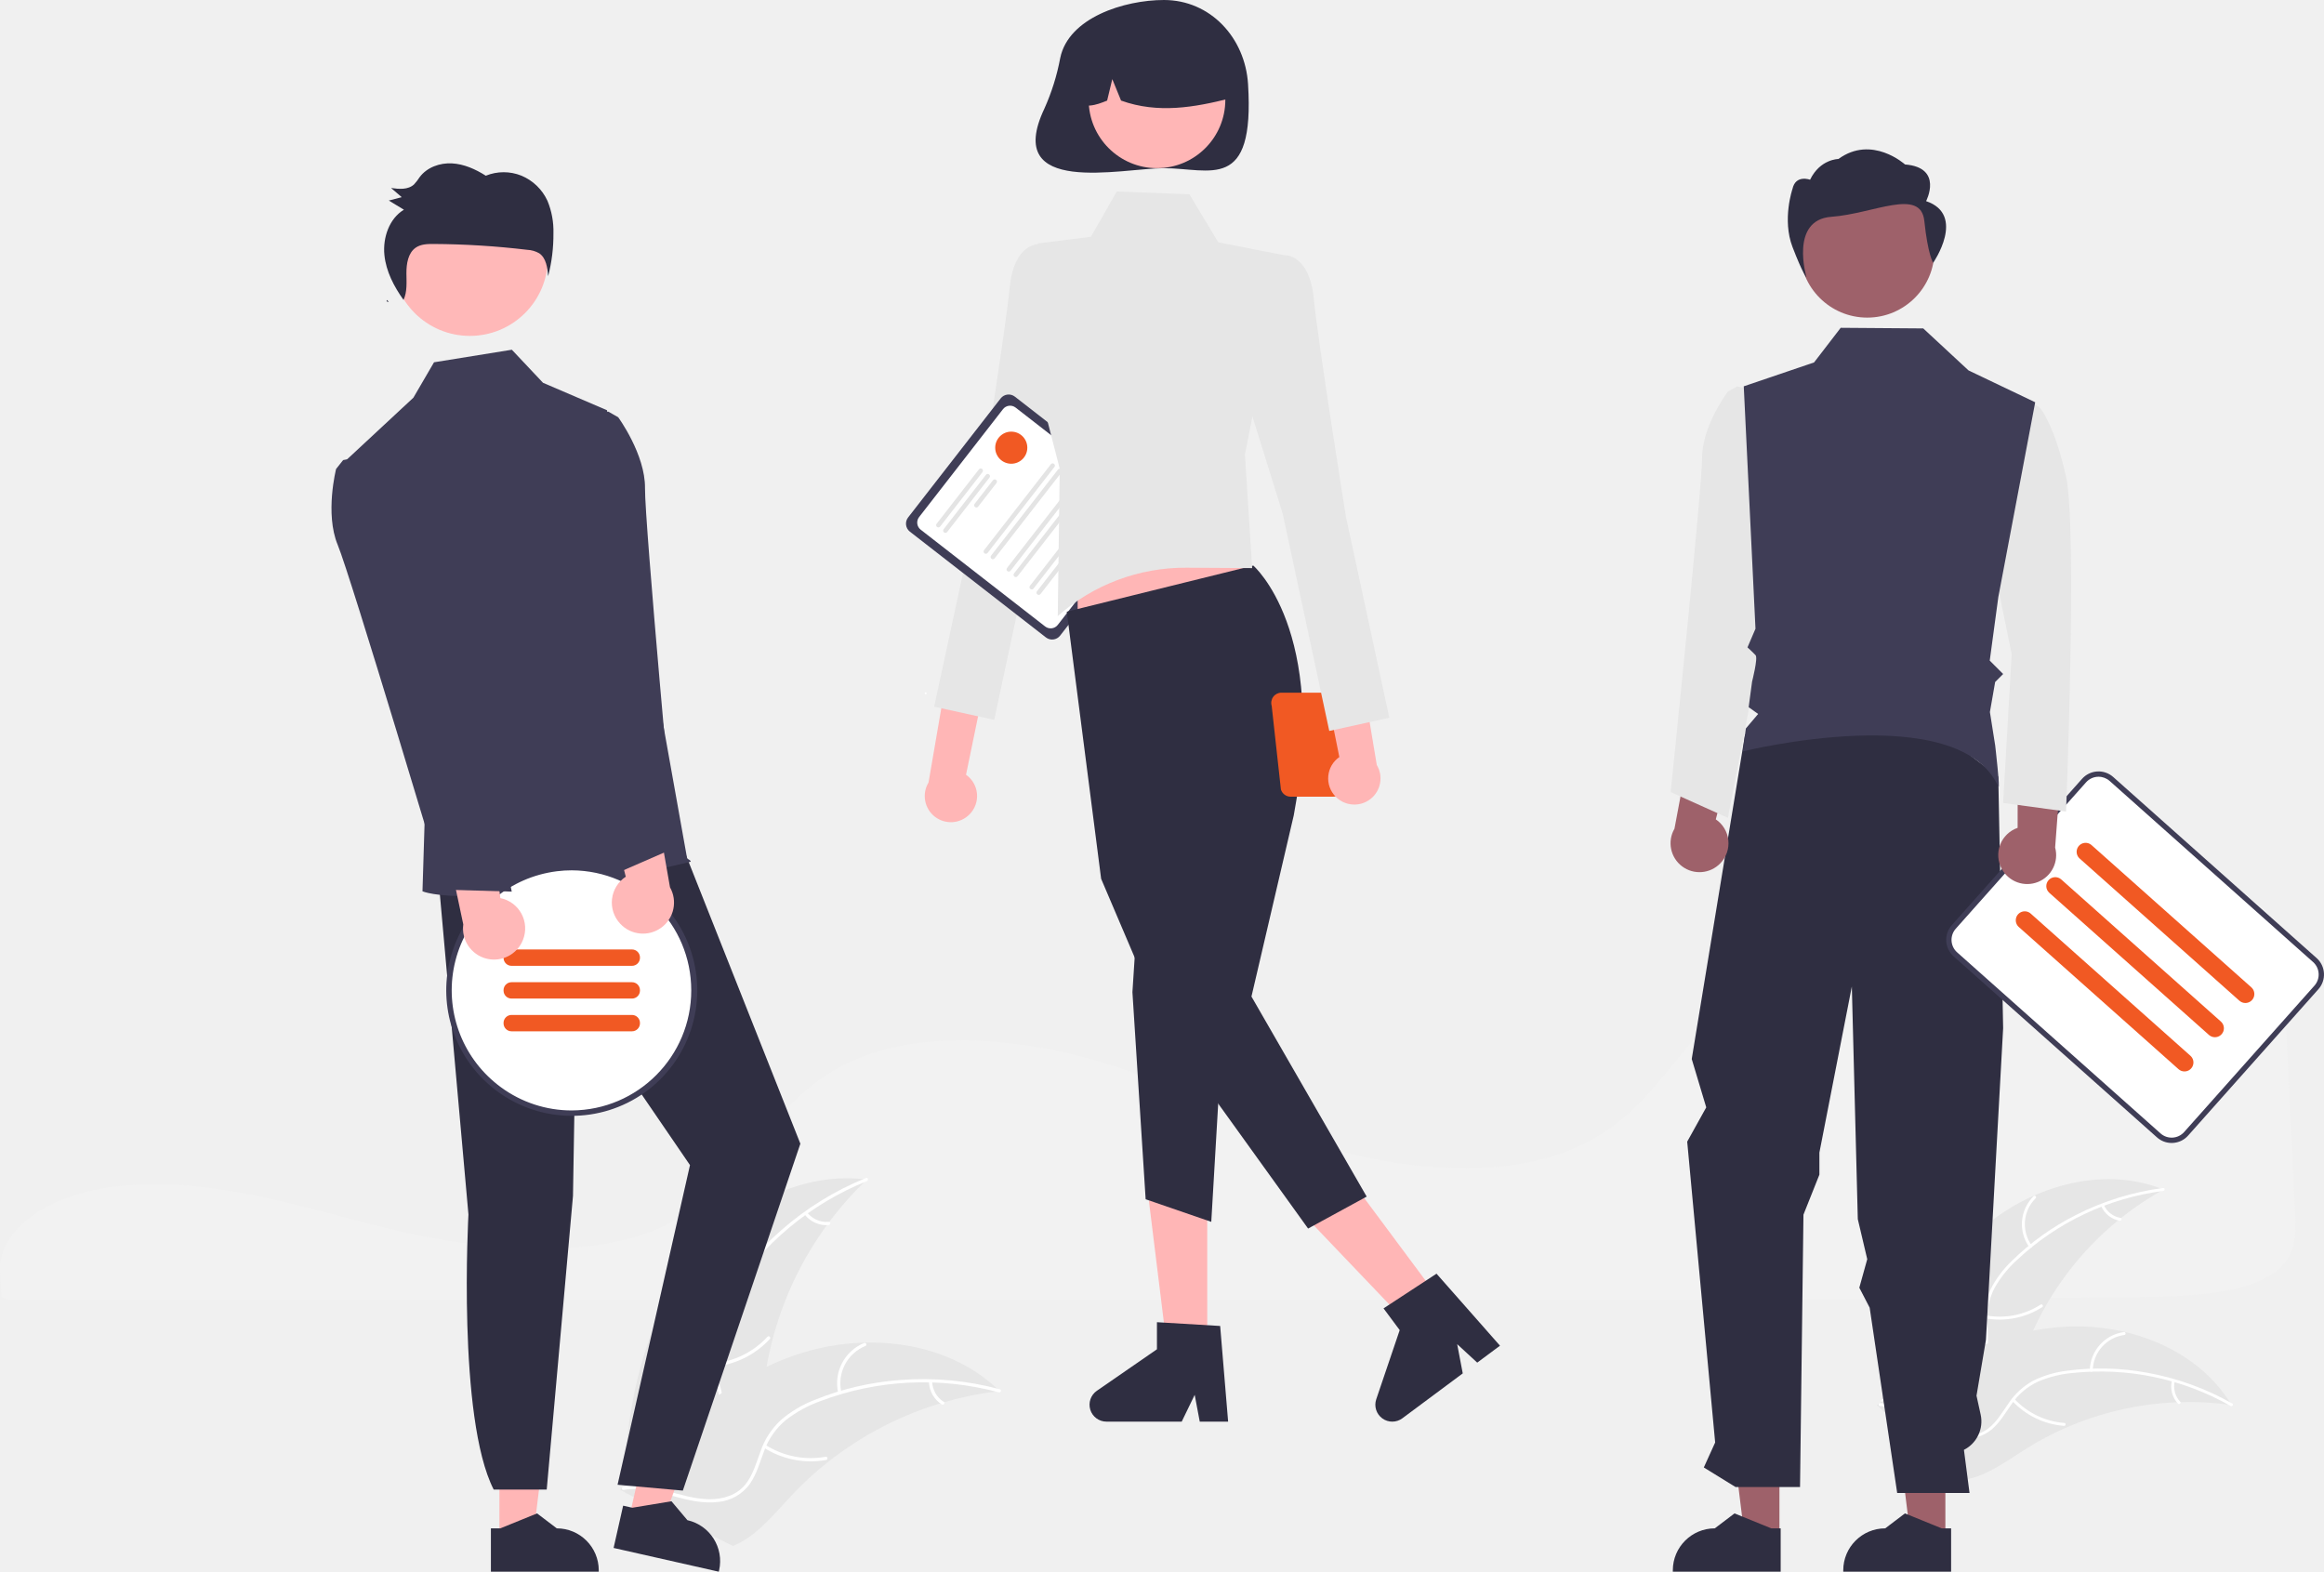
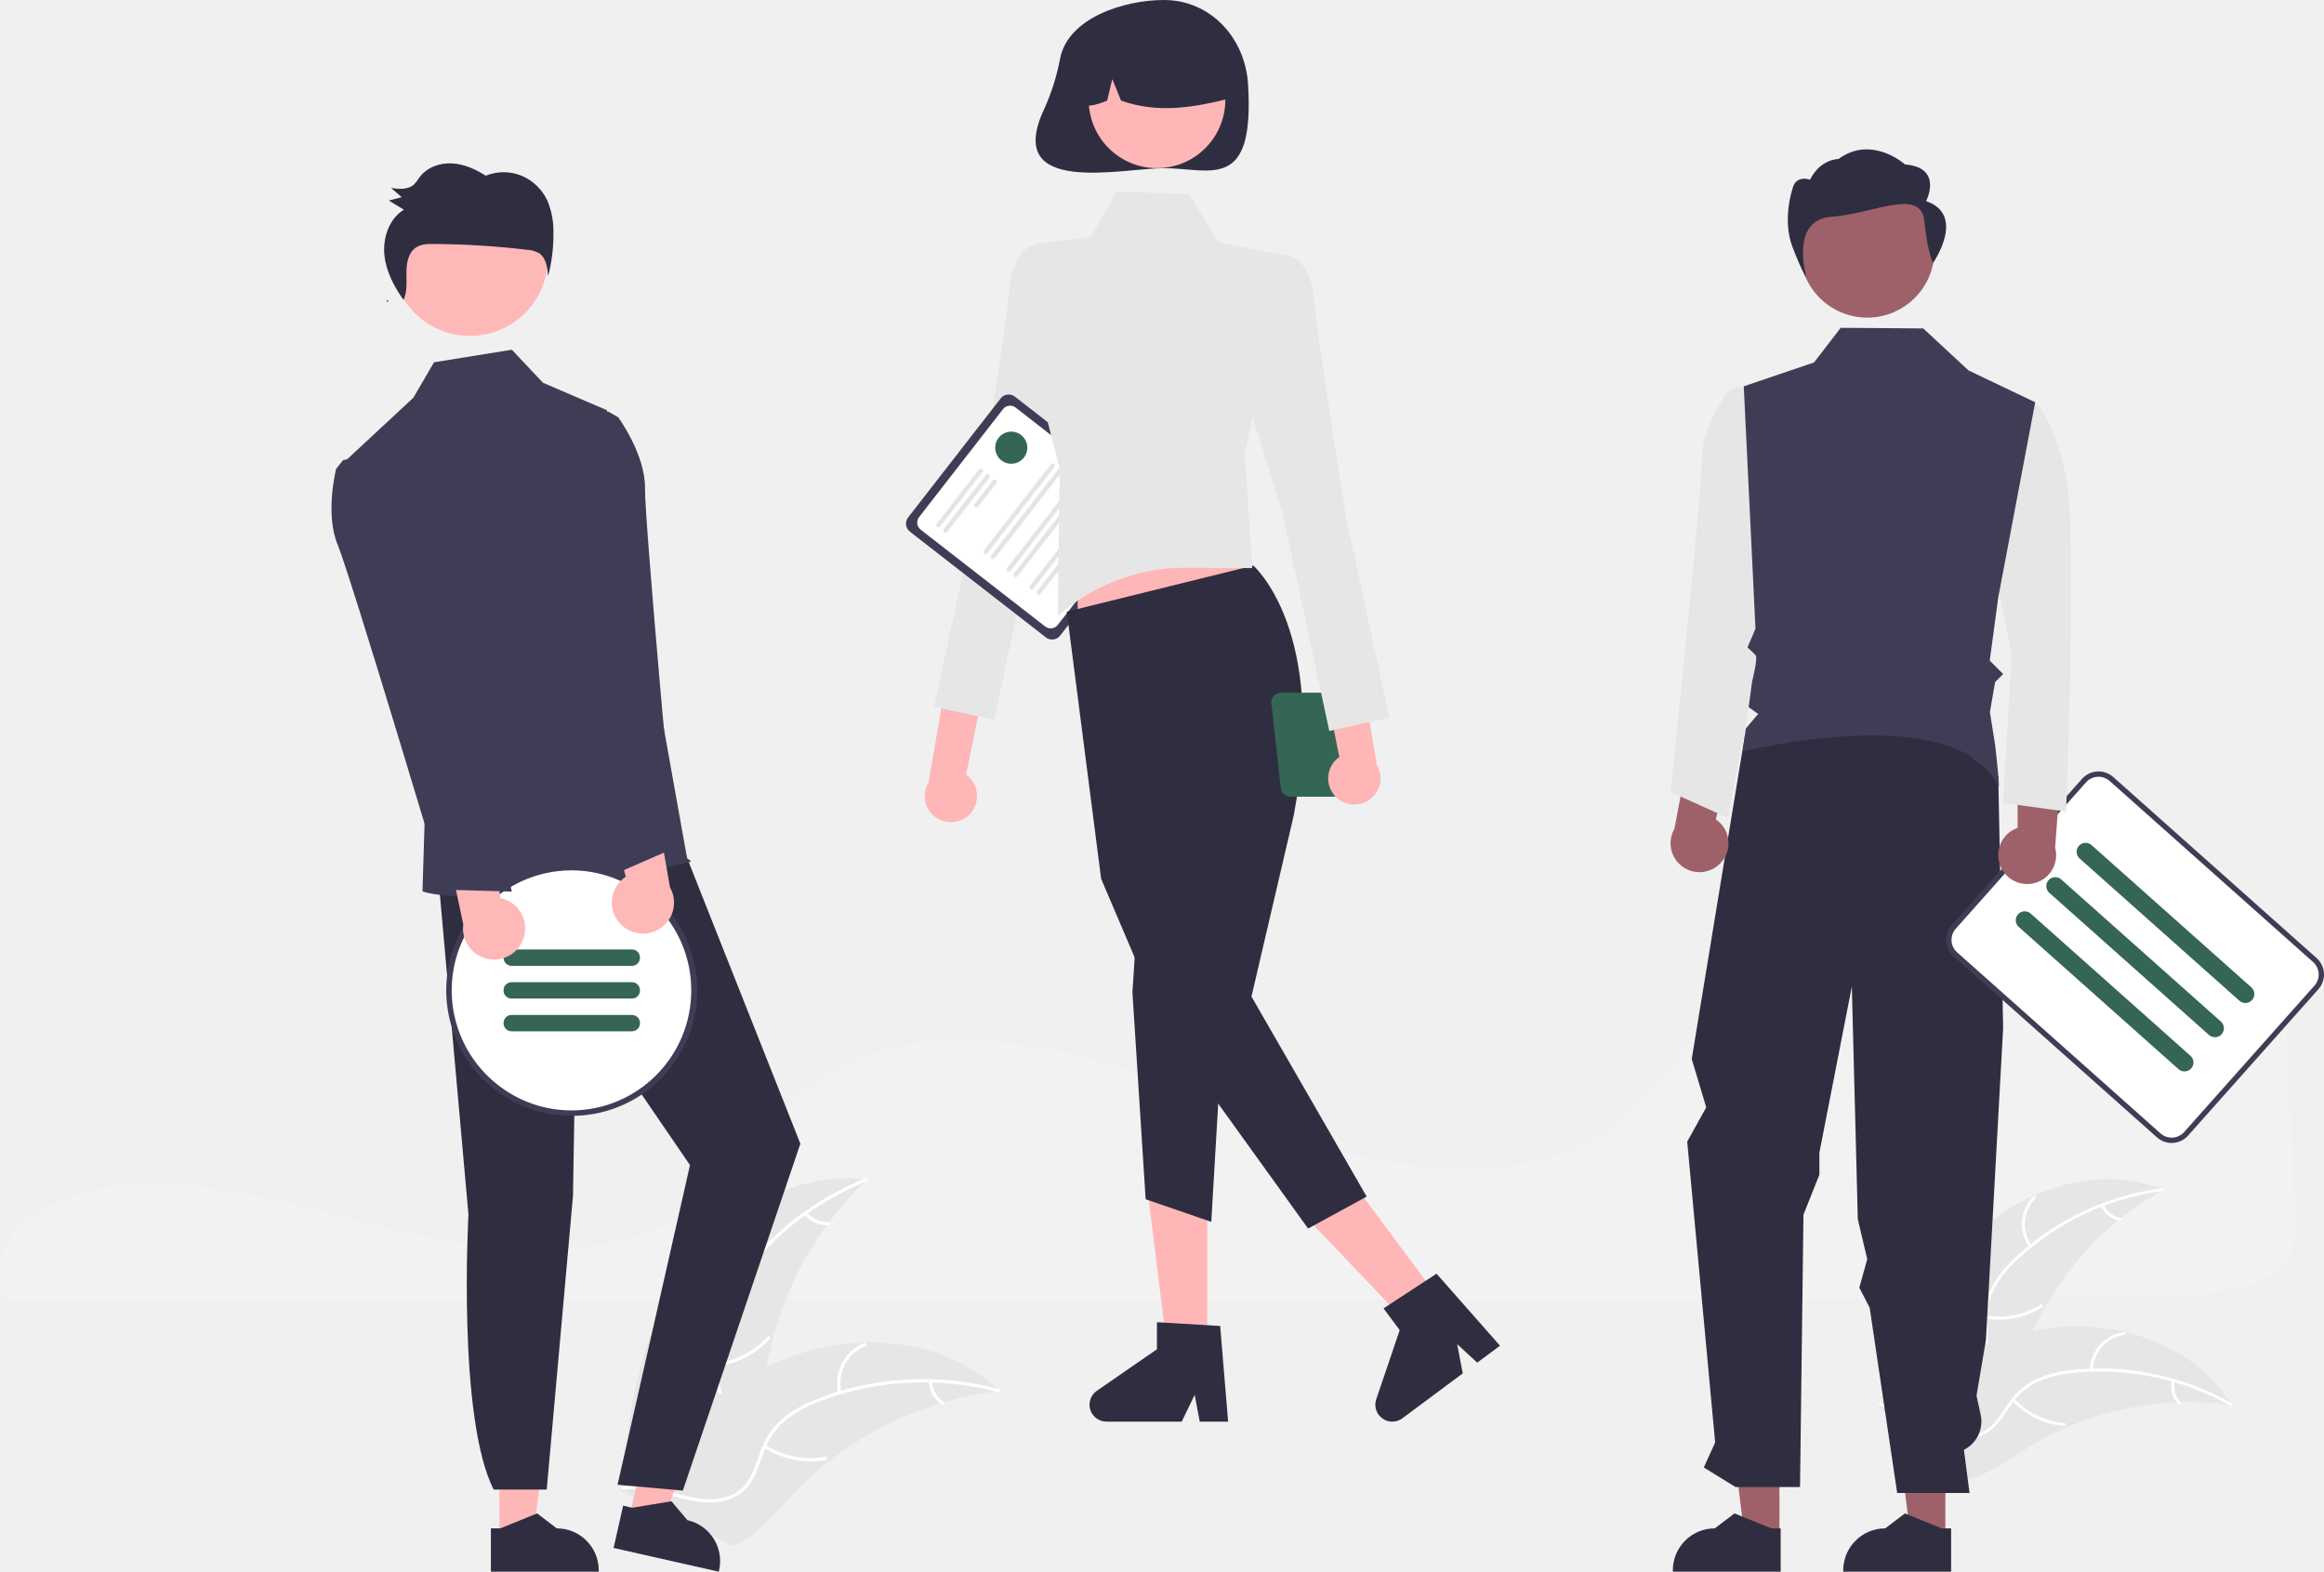
<svg xmlns="http://www.w3.org/2000/svg" width="872.699" height="590.182" viewBox="0 0 872.699 590.182" role="img" artist="Katerina Limpitsouni" source="https://undraw.co/">
  <path d="M222.381,599.644c-4.144,0-8.297.171-12.352.516l-.59.05c-26.899,2.378-46.574,16.173-45.764,32.09l.156,2.878c.103,1.819.213,3.775.304,5.945.049,1.07,1.509,1.892,3.326,1.892H829.101c46.649-.283,93.129-.64,138.141-1.06a235.086,235.086,0,0,0,25.273-1.31c12.509-1.48,21.191-4.415,26.545-8.972h.002c6.658-5.65,6.868-12.766,6.465-20.805-.82-16.232-1.634-33.285-2.445-50.286-.717-14.983-1.431-29.927-2.144-44.233-.441-8.49-1.422-15.984-8.983-21.712-8.195-6.194-23.141-9.334-44.423-9.334-.257,0-.512,0-.773.001-66.697.237-132.783,23.171-164.446,57.067-3.646,3.903-7.043,8.082-10.329,12.124-4.855,5.971-9.874,12.144-15.864,17.664a74.56,74.56,0,0,1-10.48,8.169c-.257.178-.551.368-.862.549-.712.464-1.456.911-2.182,1.31a75.768,75.768,0,0,1-13.365,6.076l-.468.157c-.353.126-.735.252-1.117.367-2.68.86-5.465,1.604-8.254,2.206-12.069,2.66-25.793,3.298-40.789,1.894a197.111,197.111,0,0,1-40.557-8.265c-13.886-4.389-26.884-9.86-39.454-15.151-5.521-2.325-11.232-4.729-16.935-7.006-1.072-.429-2.127-.848-3.197-1.267-6.966-2.715-13.281-4.957-19.306-6.854a190.553,190.553,0,0,0-46.008-8.521c-16.588-.908-31.206.805-43.438,5.079a74.597,74.597,0,0,0-9.825,4.233c-14.488,7.523-23.419,18.627-32.056,29.365-10.744,13.356-21.853,27.169-43.79,34.329-25.313,8.27-62.262,4.834-88.403-1.141-8.219-1.879-16.427-4.04-24.366-6.131q-4.809-1.267-9.626-2.517c-6.309-1.629-11.473-2.877-16.251-3.931l-1.511-.336c-.84-.183-1.682-.365-2.538-.539-5.674-1.191-10.958-2.129-16.162-2.866l-1.231-.18c-2.468-.325-4.776-.596-7.04-.823l-.904-.09C231.569,599.854,226.979,599.644,222.381,599.644Z" transform="translate(-163.6507 -154.9092)" fill="#f2f2f2" />
  <path d="M906.555,617.408c18.617-16.777,46.309-25.212,69.537-15.805a115.466,115.466,0,0,0-51.888,59.935c-3.698,9.838-6.786,21.166-15.882,26.433-5.659,3.278-12.7,3.438-19.046,1.856-6.346-1.582-12.162-4.754-17.899-7.894l-1.632-.037C877.073,657.93,887.938,634.184,906.555,617.408Z" transform="translate(-163.6507 -154.9092)" fill="#e6e6e6" />
  <path d="M975.963,602.112a98.692,98.692,0,0,0-54.906,25.931,42.5,42.5,0,0,0-8.345,10.377,24.376,24.376,0,0,0-2.818,12.516c.101,4.058.673,8.198-.214,12.21a14.925,14.925,0,0,1-7.425,9.689c-4.546,2.613-9.759,3.437-14.886,4.065-5.692.698-11.615,1.332-16.542,4.525-.597.387-1.162-.562-.566-.948,8.572-5.555,19.42-3.534,28.637-7.241,4.301-1.73,8.107-4.766,9.454-9.357,1.178-4.015.591-8.284.454-12.392a26.011,26.011,0,0,1,2.299-12.34,39.291,39.291,0,0,1,7.916-10.659,95.749,95.749,0,0,1,24.333-17.42,100.442,100.442,0,0,1,32.6-10.059c.703-.091.709,1.015.01,1.105Z" transform="translate(-163.6507 -154.9092)" fill="#fff" />
  <path d="M925.656,623.184a14.807,14.807,0,0,1,1.632-19.104c.506-.499,1.305.265.798.764a13.711,13.711,0,0,0-1.482,17.774c.415.577-.536,1.14-.948.566Z" transform="translate(-163.6507 -154.9092)" fill="#fff" />
  <path d="M909.571,648.884a28.539,28.539,0,0,0,20.394-4.083c.598-.385,1.164.564.566.948a29.685,29.685,0,0,1-21.23,4.206c-.701-.126-.427-1.197.27-1.071Z" transform="translate(-163.6507 -154.9092)" fill="#fff" />
  <path d="M953.656,607.341a8.381,8.381,0,0,0,6.269,4.894c.702.117.427,1.188-.27,1.071a9.392,9.392,0,0,1-6.947-5.399.571.571,0,0,1,.191-.757.555.555,0,0,1,.757.191Z" transform="translate(-163.6507 -154.9092)" fill="#fff" />
  <path d="M1001.67,682.507c-.44-.061-.881-.122-1.328-.176a110.379,110.379,0,0,0-17.882-.908c-.462.007-.931.021-1.392.041a116.365,116.365,0,0,0-41.75,9.61,113.005,113.005,0,0,0-15.163,8.056c-6.688,4.234-13.602,9.358-21.078,11.085a19.386,19.386,0,0,1-2.362.421l-30.889-26.745c-.04-.096-.086-.185-.126-.282l-1.282-1.011c.239-.176.49-.353.729-.528.138-.102.283-.199.421-.301.094-.066.189-.133.27-.198.031-.022.063-.044.088-.059.081-.065.164-.117.239-.176q2.103-1.49,4.235-2.955c.006-.007.006-.007.019-.008a166.157,166.157,0,0,1,34.601-18.599c.367-.139.739-.285,1.12-.411a107.831,107.831,0,0,1,16.939-4.767,95.329,95.329,0,0,1,9.553-1.334,79.272,79.272,0,0,1,24.723,1.752c16.143,3.743,30.91,12.608,39.656,26.433C1001.236,681.798,1001.453,682.146,1001.67,682.507Z" transform="translate(-163.6507 -154.9092)" fill="#e6e6e6" />
  <path d="M1001.262,682.839A98.692,98.692,0,0,0,941.81,670.486a42.5,42.5,0,0,0-12.911,3.261,24.376,24.376,0,0,0-9.785,8.297c-2.363,3.301-4.398,6.951-7.522,9.62a14.925,14.925,0,0,1-11.761,3.266c-5.203-.651-9.862-3.132-14.333-5.717-4.965-2.87-10.076-5.93-15.932-6.347-.71-.051-.59-1.149.119-1.098,10.189.726,17.633,8.871,27.225,11.46,4.476,1.208,9.343,1.075,13.182-1.779,3.358-2.496,5.459-6.258,7.823-9.621a26.011,26.011,0,0,1,9.265-8.469,39.291,39.291,0,0,1,12.738-3.745,95.749,95.749,0,0,1,29.917.742,100.443,100.443,0,0,1,32.085,11.596c.616.351-.045,1.237-.657.888Z" transform="translate(-163.6507 -154.9092)" fill="#fff" />
  <path d="M948.408,669.376a14.807,14.807,0,0,1,12.805-14.271c.705-.093.883.997.177,1.091a13.711,13.711,0,0,0-11.884,13.299c-.016.711-1.114.588-1.098-.119Z" transform="translate(-163.6507 -154.9092)" fill="#fff" />
  <path d="M920.092,680.212A28.539,28.539,0,0,0,938.834,689.23c.709.053.59,1.151-.119,1.098a29.685,29.685,0,0,1-19.483-9.424c-.484-.523.38-1.212.861-.692Z" transform="translate(-163.6507 -154.9092)" fill="#fff" />
  <path d="M980.303,673.584a8.381,8.381,0,0,0,2.058,7.682c.49.516-.374,1.205-.861.692a9.392,9.392,0,0,1-2.296-8.493.571.571,0,0,1,.609-.49.555.555,0,0,1,.49.609Z" transform="translate(-163.6507 -154.9092)" fill="#fff" />
  <path d="M419.194,634.093c15.245-23.122,42.515-39.848,69.975-36.249a127.604,127.604,0,0,0-38.822,78.537c-1.218,11.551-1.37,24.526-9.632,32.69-5.141,5.08-12.627,7.21-19.854,7.283-7.227.073-14.331-1.701-21.34-3.464l-1.756.415C398.935,685.634,403.949,657.215,419.194,634.093Z" transform="translate(-163.6507 -154.9092)" fill="#e6e6e6" />
  <path d="M489.172,598.425a109.067,109.067,0,0,0-51.51,43.008,46.968,46.968,0,0,0-6.039,13.42,26.938,26.938,0,0,0,.468,14.17c1.237,4.313,3.001,8.581,3.168,13.119a16.494,16.494,0,0,1-5.245,12.428c-4.135,4.059-9.482,6.391-14.79,8.489-5.894,2.33-12.052,4.656-16.434,9.441-.531.58-1.4-.278-.869-.857,7.623-8.326,19.787-9.182,28.614-15.711,4.119-3.047,7.345-7.353,7.508-12.638.143-4.621-1.673-9.024-2.962-13.38a28.745,28.745,0,0,1-.974-13.838,43.421,43.421,0,0,1,5.501-13.602,105.814,105.814,0,0,1,21.179-25.401,111.001,111.001,0,0,1,32.068-19.827c.727-.293,1.04.888.318,1.179Z" transform="translate(-163.6507 -154.9092)" fill="#fff" />
  <path d="M441.23,634.957a16.363,16.363,0,0,1-3.569-20.886c.403-.674,1.469-.08,1.066.595a15.152,15.152,0,0,0,3.359,19.422c.604.502-.256,1.368-.857.869Z" transform="translate(-163.6507 -154.9092)" fill="#fff" />
  <path d="M431.176,666.919a31.539,31.539,0,0,0,20.676-10.041c.533-.578,1.402.28.869.857a32.806,32.806,0,0,1-21.536,10.405c-.785.06-.789-1.161-.009-1.221Z" transform="translate(-163.6507 -154.9092)" fill="#fff" />
  <path d="M466.769,610.222a9.263,9.263,0,0,0,8.066,3.491c.784-.07.787,1.151.009,1.221a10.379,10.379,0,0,1-8.932-3.842.631.631,0,0,1-.006-.863.613.613,0,0,1,.863-.006Z" transform="translate(-163.6507 -154.9092)" fill="#fff" />
  <path d="M539.033,677.258c-.488.058-.976.115-1.469.182a121.983,121.983,0,0,0-19.378,4.003c-.492.136-.99.281-1.477.43a128.597,128.597,0,0,0-41.98,21.893,124.883,124.883,0,0,0-13.976,12.834c-5.975,6.389-11.944,13.792-19.46,17.719a21.424,21.424,0,0,1-2.409,1.107L398.407,715.415c-.069-.092-.143-.174-.213-.266l-1.653-.725c.206-.254.426-.513.633-.768.119-.148.247-.291.366-.439.082-.097.165-.194.234-.287.027-.032.055-.065.078-.088.069-.092.142-.171.206-.254q1.835-2.178,3.708-4.338c.005-.009.005-.009.018-.014,9.539-10.948,20.075-21.196,31.833-29.519.354-.25.712-.51,1.084-.751a119.167,119.167,0,0,1,16.791-9.81,105.352,105.352,0,0,1,9.846-4.085,87.605,87.605,0,0,1,26.93-5.005c18.307-.487,36.566,4.885,49.767,17.238C538.371,676.62,538.7,676.932,539.033,677.258Z" transform="translate(-163.6507 -154.9092)" fill="#e6e6e6" />
  <path d="M538.688,677.727a109.067,109.067,0,0,0-67.022,3.327,46.968,46.968,0,0,0-12.901,7.079,26.938,26.938,0,0,0-8.157,11.596c-1.609,4.188-2.77,8.658-5.369,12.382a16.494,16.494,0,0,1-11.671,6.765c-5.746.752-11.419-.606-16.92-2.127-6.108-1.688-12.426-3.539-18.806-2.356-.773.143-.95-1.064-.178-1.208,11.099-2.058,21.327,4.582,32.306,4.683,5.123.047,10.291-1.449,13.604-5.57,2.897-3.604,4.098-8.212,5.69-12.467A28.745,28.745,0,0,1,456.817,688.196a43.421,43.421,0,0,1,12.582-7.549,105.815,105.815,0,0,1,32.203-7.53,111.001,111.001,0,0,1,37.542,3.476c.757.204.296,1.335-.455,1.133Z" transform="translate(-163.6507 -154.9092)" fill="#fff" />
  <path d="M478.414,678.031A16.364,16.364,0,0,1,488.14,659.206c.728-.296,1.221.821.493,1.117a15.152,15.152,0,0,0-9.011,17.53c.181.764-1.028.938-1.208.178Z" transform="translate(-163.6507 -154.9092)" fill="#fff" />
  <path d="M451.144,697.498a31.539,31.539,0,0,0,22.554,4.431c.773-.141.951,1.067.178,1.208a32.806,32.806,0,0,1-23.46-4.659c-.663-.425.069-1.402.728-.98Z" transform="translate(-163.6507 -154.9092)" fill="#fff" />
  <path d="M513.697,673.658a9.263,9.263,0,0,0,4.339,7.644c.668.416-.064,1.393-.728.98a10.379,10.379,0,0,1-4.818-8.445.631.631,0,0,1,.515-.693.613.613,0,0,1,.693.515Z" transform="translate(-163.6507 -154.9092)" fill="#fff" />
  <path d="M527.689,460.738a9.76,9.76,0,0,0-1.282-14.911l15.932-77.107-17.189,5.423-12.818,74.595a9.813,9.813,0,0,0,15.357,12.001Z" transform="translate(-163.6507 -154.9092)" fill="#ffb6b6" />
  <path d="M564.515,254.628l-10.648-8.037s-9.393-.665-11.056,16.274S530.732,344.815,530.732,344.815l-16.293,75.463,22.554,4.95,17.451-81.438,17.469-56.184Z" transform="translate(-163.6507 -154.9092)" fill="#e6e6e6" />
  <path d="M556.404,394.262l-51.075-39.713a3.809,3.809,0,0,1-.668-5.338l34.751-44.693a3.809,3.809,0,0,1,5.338-.668l51.075,39.713a3.809,3.809,0,0,1,.668,5.338l-34.751,44.693A3.809,3.809,0,0,1,556.404,394.262Z" transform="translate(-163.6507 -154.9092)" fill="#3f3d56" />
  <path d="M556.123,390.152l-46.742-36.345a3.382,3.382,0,0,1-.593-4.74L540.291,308.552a3.382,3.382,0,0,1,4.74-.593l46.742,36.345a3.382,3.382,0,0,1,.593,4.74l-31.503,40.516A3.382,3.382,0,0,1,556.123,390.152Z" transform="translate(-163.6507 -154.9092)" fill="#fff" />
  <path d="M515.508,352.777a.845.845,0,0,1-.148-1.185l15.893-20.439a.844.844,0,1,1,1.333,1.037L516.693,352.629A.845.845,0,0,1,515.508,352.777Z" transform="translate(-163.6507 -154.9092)" fill="#e4e4e4" />
  <path d="M518.142,354.825a.845.845,0,0,1-.148-1.185l15.893-20.439a.844.844,0,1,1,1.333,1.037L519.327,354.677A.845.845,0,0,1,518.142,354.825Z" transform="translate(-163.6507 -154.9092)" fill="#e4e4e4" />
  <path d="M529.78,345.294a.845.845,0,0,1-.148-1.185l6.889-8.86a.844.844,0,1,1,1.333,1.037l-6.889,8.86A.845.845,0,0,1,529.78,345.294Z" transform="translate(-163.6507 -154.9092)" fill="#e4e4e4" />
  <path d="M533.331,362.681a.845.845,0,0,1-.148-1.185l25.089-32.267a.844.844,0,1,1,1.333,1.037l-25.089,32.267A.845.845,0,0,1,533.331,362.681Z" transform="translate(-163.6507 -154.9092)" fill="#e4e4e4" />
  <path d="M535.965,364.729a.845.845,0,0,1-.148-1.185l25.089-32.267a.844.844,0,1,1,1.333,1.037l-25.089,32.267A.845.845,0,0,1,535.965,364.729Z" transform="translate(-163.6507 -154.9092)" fill="#e4e4e4" />
  <path d="M541.944,369.378a.845.845,0,0,1-.148-1.185l25.089-32.267a.844.844,0,1,1,1.333,1.037L543.129,369.229A.845.845,0,0,1,541.944,369.378Z" transform="translate(-163.6507 -154.9092)" fill="#e4e4e4" />
  <path d="M544.578,371.426a.845.845,0,0,1-.148-1.185l25.089-32.267a.844.844,0,1,1,1.333,1.037l-25.089,32.267A.845.845,0,0,1,544.578,371.426Z" transform="translate(-163.6507 -154.9092)" fill="#e4e4e4" />
  <path d="M550.558,376.075a.845.845,0,0,1-.148-1.185l25.089-32.267a.844.844,0,1,1,1.333,1.037l-25.089,32.267A.845.845,0,0,1,550.558,376.075Z" transform="translate(-163.6507 -154.9092)" fill="#e4e4e4" />
  <path d="M553.192,378.123a.845.845,0,0,1-.148-1.185L578.133,344.671a.844.844,0,0,1,1.333,1.037l-25.089,32.267A.845.845,0,0,1,553.192,378.123Z" transform="translate(-163.6507 -154.9092)" fill="#e4e4e4" />
  <circle cx="347.608" cy="260.34" r="0.347" fill="#fff" />
  <path d="M561.778,176.706a83.478,83.478,0,0,1-5.956,19.01c-15.673,33.157,28.961,22.349,44.912,22.349,17.44,0,34.126,9.171,31.578-31.578-1.089-17.406-14.138-31.578-31.578-31.578C585.838,154.909,564.893,161.531,561.778,176.706Z" transform="translate(-163.6507 -154.9092)" fill="#2f2e41" />
  <polygon points="453.34 508.085 438.481 508.085 431.41 450.772 453.34 450.772 453.34 508.085" fill="#ffb6b6" />
  <path d="M624.833,688.739H614.177l-1.902-10.06-4.871,10.06H579.142a6.353,6.353,0,0,1-3.61-11.581l22.569-15.587V651.401l23.739,1.417Z" transform="translate(-163.6507 -154.9092)" fill="#2f2e41" />
  <polygon points="541.617 489.333 529.693 498.2 489.82 456.429 507.418 443.342 541.617 489.333" fill="#ffb6b6" />
  <path d="M726.923,660.222l-8.551,6.359-7.529-6.938,2.094,10.98-22.679,16.864a6.353,6.353,0,0,1-9.807-7.139l8.81-25.975-6.069-8.162,19.895-13.028Z" transform="translate(-163.6507 -154.9092)" fill="#2f2e41" />
  <polygon points="404.675 244.313 475.21 233.327 461.183 191.129 404.675 191.129 404.675 244.313" fill="#ffb6b6" />
  <path d="M634.29,367.291s28.193,24.357,15.185,93.793L633.595,529.12l43.266,75.116-22,12-53.318-74.105L577.145,484.901,564.24,384.599Z" transform="translate(-163.6507 -154.9092)" fill="#2f2e41" />
  <polygon points="426.942 346.301 425.246 372.562 430.21 450.327 454.854 458.812 459.521 379.134 426.942 346.301" fill="#2f2e41" />
  <path d="M583.016,226.805l27.265,1.064,10.866,18.038,24.792,4.84L631.139,325.619l2.722,42.617-24.686-.151a72.207,72.207,0,0,0-48.314,18.151l0,0,.738-55.32-10.618-41.296,2.386-43.301,19.944-2.493Z" transform="translate(-163.6507 -154.9092)" fill="#e6e6e6" />
  <circle cx="434.471" cy="37.487" r="25.661" fill="#ffb6b6" />
  <path d="M580.695,166.239a29.393,29.393,0,0,1,44.688,25.653c-13.075,3.283-26.812,5.795-40.756.785l-3.293-8.059-1.941,8.065c-4.246,1.736-8.504,3.204-12.761-.017A30.012,30.012,0,0,1,580.695,166.239Z" transform="translate(-163.6507 -154.9092)" fill="#2f2e41" />
-   <path d="M641.193,419.971l3.459,31.393a3.832,3.832,0,0,0,3.662,2.705h15.945a3.832,3.832,0,0,0,3.663-2.705l2.865-24.061a5.819,5.819,0,1,0,1.5-10.947,3.798,3.798,0,0,0-2.907-1.344H644.856A3.832,3.832,0,0,0,641.193,419.971Zm30.095,5.705,1.755-5.705a3.792,3.792,0,0,0,.058-2.028c.075-.004.146-.022.222-.022a4.155,4.155,0,1,1,0,8.31A4.102,4.102,0,0,1,671.288,425.675Z" transform="translate(-163.6507 -154.9092)" fill="#f15923" />
+   <path d="M641.193,419.971l3.459,31.393a3.832,3.832,0,0,0,3.662,2.705h15.945a3.832,3.832,0,0,0,3.663-2.705l2.865-24.061a5.819,5.819,0,1,0,1.5-10.947,3.798,3.798,0,0,0-2.907-1.344H644.856A3.832,3.832,0,0,0,641.193,419.971Zm30.095,5.705,1.755-5.705a3.792,3.792,0,0,0,.058-2.028c.075-.004.146-.022.222-.022a4.155,4.155,0,1,1,0,8.31A4.102,4.102,0,0,1,671.288,425.675Z" transform="translate(-163.6507 -154.9092)" fill="#356554" />
  <path d="M665.237,454.09a9.76,9.76,0,0,1,1.357-14.904L651.055,361.999l17.161,5.51,12.439,74.659A9.813,9.813,0,0,1,665.237,454.09Z" transform="translate(-163.6507 -154.9092)" fill="#ffb6b6" />
  <path d="M635.292,258.783l10.648-8.037s9.393-.665,11.056,16.274S669.075,348.97,669.075,348.97l16.293,75.463-22.554,4.95-17.451-81.438-17.469-56.184Z" transform="translate(-163.6507 -154.9092)" fill="#e6e6e6" />
-   <circle cx="379.745" cy="168.11" r="6.027" fill="#f15923" />
+   <circle cx="379.745" cy="168.11" r="6.027" fill="#356554" />
  <polygon points="187.545 578.006 200.106 578.005 206.082 529.556 187.543 529.557 187.545 578.006" fill="#ffb6b6" />
  <path d="M347.992,728.814l3.536-0,13.803-5.613,7.398,5.613h.001A15.765,15.765,0,0,1,388.494,744.577v.512l-40.502.002Z" transform="translate(-163.6507 -154.9092)" fill="#2f2e41" />
  <polygon points="236.221 570.09 248.474 572.857 264.975 526.914 246.891 522.831 236.221 570.09" fill="#ffb6b6" />
  <path d="M397.65,720.293l3.449.779,14.701-2.435,5.98,7.104.001 0a15.765,15.765,0,0,1,11.905,18.849l-.113.5-39.507-8.92Z" transform="translate(-163.6507 -154.9092)" fill="#2f2e41" />
  <path d="M328.2,483.699,339.559,610.959s-4.256,76.401,9.477,103.286h19.917L378.814,603.982l1.238-74.009,42.699,62.439L395.555,712.442l24.513,2.191,44.133-130.261L415.715,462.088Z" transform="translate(-163.6507 -154.9092)" fill="#2f2e41" />
  <circle cx="176.446" cy="96.839" r="29.293" fill="#ffb8b8" />
  <path d="M391.591,308.956l-24.032-10.311L355.861,286.236l-29.225,4.713-7.754,13.295-25.101,23.34,29.409,132.973-.89,29.043s18.822,8.474,100.453-11.036c.979-.234-1.07-1.259-1.07-1.259Z" transform="translate(-163.6507 -154.9092)" fill="#3f3d56" />
  <path d="M309.636,268.369q-.306-.418-.606-.843c-.081.17-.145.346-.237.512Z" transform="translate(-163.6507 -154.9092)" fill="#2f2e41" />
  <path d="M369.235,230.321a18.691,18.691,0,0,0-9.78-9.448,17.845,17.845,0,0,0-13.379.012c-3.873-2.447-8.175-4.386-12.707-4.627s-9.323,1.441-12.115,5.142a19.776,19.776,0,0,1-2.117,2.75c-2.245,2.079-5.656,1.779-8.64,1.354q2.007,1.72,4.016,3.441-2.43.635-4.86,1.27,2.836,1.72,5.671,3.44c-5.488,3.294-7.982,10.484-7.323,17.013.623,6.182,3.608,11.835,7.176,16.86,1.423-3.004,1.117-6.597,1.093-9.98-.025-3.574.608-7.633,3.472-9.631,1.932-1.347,4.416-1.408,6.746-1.395a309.938,309.938,0,0,1,35.159,2.195,9.897,9.897,0,0,1,4.501,1.306c2.58,1.76,3.083,5.393,3.342,8.581a62.172,62.172,0,0,0,1.985-16.117A29.707,29.707,0,0,0,369.235,230.321Z" transform="translate(-163.6507 -154.9092)" fill="#2f2e41" />
  <circle cx="214.704" cy="371.895" r="46.105" fill="#fff" />
  <path d="M378.355,479.674a47.383,47.383,0,0,0-7.08.533c-1.199.174-2.366.4-3.524.676a47.106,47.106,0,0,0-19.968,81.76c.789.666,1.588,1.311,2.418,1.926a47.12,47.12,0,1,0,28.155-84.895Zm0,92.21a44.821,44.821,0,0,1-26.639-8.74c-.84-.615-1.649-1.25-2.438-1.926a45.054,45.054,0,0,1,20.102-78.594c1.147-.236,2.295-.42,3.463-.564a44.602,44.602,0,0,1,5.512-.338,45.081,45.081,0,0,1,0,90.161Z" transform="translate(-163.6507 -154.9092)" fill="#3f3d56" />
-   <rect x="352.741" y="511.436" width="51.228" height="6.147" rx="3" transform="translate(593.0596 874.1096) rotate(-180)" fill="#f15923" />
-   <rect x="352.741" y="523.73" width="51.228" height="6.147" rx="3" transform="translate(593.0596 898.699) rotate(-180)" fill="#f15923" />
-   <rect x="352.741" y="536.025" width="51.228" height="6.147" rx="3" transform="translate(593.0596 923.2884) rotate(180)" fill="#f15923" />
+   <rect x="352.741" y="511.436" width="51.228" height="6.147" rx="3" transform="translate(593.0596 874.1096) rotate(-180)" fill="#356554" />
+   <rect x="352.741" y="523.73" width="51.228" height="6.147" rx="3" transform="translate(593.0596 898.699) rotate(-180)" fill="#356554" />
+   <rect x="352.741" y="536.025" width="51.228" height="6.147" rx="3" transform="translate(593.0596 923.2884) rotate(180)" fill="#356554" />
  <polygon points="730.52 576.442 717.349 576.441 711.083 525.639 730.522 525.64 730.52 576.442" fill="#9e616a" />
  <polygon points="668.209 576.442 655.039 576.441 648.773 525.639 668.212 525.64 668.209 576.442" fill="#9e616a" />
  <path d="M832.324,745.091l-40.502-.002V744.577a15.765,15.765,0,0,1,15.764-15.764h.001l7.398-5.613,13.803,5.613,3.536 0Z" transform="translate(-163.6507 -154.9092)" fill="#2f2e41" />
  <path d="M896.324,745.091l-40.502-.002V744.577a15.765,15.765,0,0,1,15.764-15.764h.001l7.398-5.613,13.803,5.613,3.536 0Z" transform="translate(-163.6507 -154.9092)" fill="#2f2e41" />
  <path d="M818.941,430.688,798.924,552.572l5.447,18.163-7.148,12.864,10.497,112.97-4.261,9.381,11.906,7.342h24.226L840.877,611.02l5.984-15.016v-8.276l12.182-62.364,2.243,87.336,3.544,15.039L861.853,638.448l3.889,7.502,10.331,69.571H903.239l-2.101-16.185,0,0a11.962,11.962,0,0,0,6.281-13.237l-1.558-7.094,3.545-20.976,6.455-117.024-1.82-94.423L882.262,422.28Z" transform="translate(-163.6507 -154.9092)" fill="#2f2e41" />
  <circle id="ab6171fa-7d69-4734-b81c-8dff60f9761b" data-name="Ellipse 219" cx="701.179" cy="94.026" r="25.239" fill="#9e616a" />
  <path d="M809.686,479.055A10.803,10.803,0,0,0,807.956,462.58l9.814-37.115-18.909,6.36-6.421,34.27a10.862,10.862,0,0,0,17.245,12.96Z" transform="translate(-163.6507 -154.9092)" fill="#9e616a" />
-   <path id="bc44dde2-a388-4b93-9ca4-c442728432a9-87" data-name="Path 1101" d="M820.015,300.86l-4.059-.842-3.461,1.917s-9.669,12.892-9.669,24.709S791.008,452.339,791.008,452.339l21.486,9.669,17.189-89.168Z" transform="translate(-163.6507 -154.9092)" fill="#e6e6e6" />
-   <path id="bf427902-b9bf-4946-b5d7-5c1c7e04535e-88" data-name="Path 1104" d="M886.932,230.431s6.601-12.619-7.922-13.767c0,0-12.381-11.231-25-2.053,0,0-6.883,0-10.647,7.789,0,0-5.414-2.053-6.603,3.442,0,0-3.961,11.472,0,21.797s5.277,11.472,5.277,11.472-6.509-21.647,9.335-22.794,33.574-11.049,34.895,1.571,3.307,15.729,3.307,15.729S902.115,235.593,886.932,230.431Z" transform="translate(-163.6507 -154.9092)" fill="#2f2e41" />
+   <path id="bc44dde2-a388-4b93-9ca4-c442728432a9-388" data-name="Path 1101" d="M820.015,300.86l-4.059-.842-3.461,1.917s-9.669,12.892-9.669,24.709S791.008,452.339,791.008,452.339l21.486,9.669,17.189-89.168Z" transform="translate(-163.6507 -154.9092)" fill="#e6e6e6" />
+   <path id="bf427902-b9bf-4946-b5d7-5c1c7e04535e-389" data-name="Path 1104" d="M886.932,230.431s6.601-12.619-7.922-13.767c0,0-12.381-11.231-25-2.053,0,0-6.883,0-10.647,7.789,0,0-5.414-2.053-6.603,3.442,0,0-3.961,11.472,0,21.797s5.277,11.472,5.277,11.472-6.509-21.647,9.335-22.794,33.574-11.049,34.895,1.571,3.307,15.729,3.307,15.729S902.115,235.593,886.932,230.431Z" transform="translate(-163.6507 -154.9092)" fill="#2f2e41" />
  <path d="M979.128,583.598a7.723,7.723,0,0,1-5.163-1.97L897.584,513.638a7.789,7.789,0,0,1-.638-10.984L945.876,447.685a7.789,7.789,0,0,1,10.985-.639l76.381,67.992a7.78,7.78,0,0,1,.638,10.983l-48.931,54.968a7.726,7.726,0,0,1-5.36,2.595C979.435,583.595,979.281,583.598,979.128,583.598Z" transform="translate(-163.6507 -154.9092)" fill="#fff" />
  <path d="M979.127,584.098a8.219,8.219,0,0,1-5.495-2.096l-76.381-67.991a8.291,8.291,0,0,1-.679-11.691l48.93-54.968a8.292,8.292,0,0,1,11.691-.68l76.381,67.992a8.282,8.282,0,0,1,.679,11.69L985.323,581.323a8.229,8.229,0,0,1-5.705,2.762C979.454,584.094,979.291,584.098,979.127,584.098Zm-27.436-137.518a6.264,6.264,0,0,0-4.694,2.102l-48.93,54.968a6.287,6.287,0,0,0,.515,8.867l76.381,67.991a6.279,6.279,0,0,0,8.867-.516l48.931-54.968a6.28,6.28,0,0,0-.515-8.866l-76.381-67.992A6.255,6.255,0,0,0,951.691,446.58Z" transform="translate(-163.6507 -154.9092)" fill="#3f3d56" />
-   <path d="M1006.825,531.541a3.353,3.353,0,0,1-2.237-.851l-59.956-53.371a3.367,3.367,0,1,1,4.477-5.029l59.957,53.371a3.366,3.366,0,0,1-2.241,5.88Z" transform="translate(-163.6507 -154.9092)" fill="#f15923" />
-   <path d="M995.389,544.388a3.353,3.353,0,0,1-2.237-.851l-59.956-53.371a3.366,3.366,0,1,1,4.477-5.028l59.957,53.371a3.365,3.365,0,0,1-2.241,5.879Z" transform="translate(-163.6507 -154.9092)" fill="#f15923" />
-   <path d="M983.953,557.236a3.35,3.35,0,0,1-2.237-.852L921.759,503.014a3.367,3.367,0,1,1,4.478-5.029l59.956,53.371a3.365,3.365,0,0,1-2.24,5.88Z" transform="translate(-163.6507 -154.9092)" fill="#f15923" />
+   <path d="M1006.825,531.541a3.353,3.353,0,0,1-2.237-.851l-59.956-53.371a3.367,3.367,0,1,1,4.477-5.029l59.957,53.371a3.366,3.366,0,0,1-2.241,5.88Z" transform="translate(-163.6507 -154.9092)" fill="#356554" />
+   <path d="M995.389,544.388a3.353,3.353,0,0,1-2.237-.851l-59.956-53.371a3.366,3.366,0,1,1,4.477-5.028l59.957,53.371a3.365,3.365,0,0,1-2.241,5.879Z" transform="translate(-163.6507 -154.9092)" fill="#356554" />
+   <path d="M983.953,557.236a3.35,3.35,0,0,1-2.237-.852L921.759,503.014a3.367,3.367,0,1,1,4.478-5.029l59.956,53.371a3.365,3.365,0,0,1-2.24,5.88Z" transform="translate(-163.6507 -154.9092)" fill="#356554" />
  <path d="M915.388,481.246a10.803,10.803,0,0,1,5.91-15.475l.065-38.39,16.636,11.011L935.387,473.159a10.862,10.862,0,0,1-19.999,8.086Z" transform="translate(-163.6507 -154.9092)" fill="#9e616a" />
-   <path id="f348f81f-b961-4ae4-bc6b-758f6acfb12a-89" data-name="Path 1100" d="M916.926,311.381,924.358,304.217l5.46,3.941s5.372,6.446,9.669,25.784,0,125.695,0,125.695l-23.635-3.223,3.223-55.864-9.669-47.27Z" transform="translate(-163.6507 -154.9092)" fill="#e6e6e6" />
+   <path id="f348f81f-b961-4ae4-bc6b-758f6acfb12a-390" data-name="Path 1100" d="M916.926,311.381,924.358,304.217l5.46,3.941s5.372,6.446,9.669,25.784,0,125.695,0,125.695l-23.635-3.223,3.223-55.864-9.669-47.27Z" transform="translate(-163.6507 -154.9092)" fill="#e6e6e6" />
  <path d="M927.9,305.964l-25.039-11.961-17-15.768-31-.232-10,13-26.4,8.968,4.4,91.032-3,7s2.09,1.888,3.045,2.944-1.32,9.897-1.32,9.897l-1.282,9.618,3.557,2.541-4.624,5.462-1.148,8.61s80.715-20.062,95.966,13.172c.806,1.756-1.178-15.405-1.178-15.405l-1.984-12.563,1.968-11.276,3-3-5.032-5.032,3.226-23.874Z" transform="translate(-163.6507 -154.9092)" fill="#3f3d56" />
  <path d="M360.06,507.775a11.6,11.6,0,0,0-8.504-15.622l-5.562-40.844-16.127,14.098,7.754,36.625a11.662,11.662,0,0,0,22.439,5.744Z" transform="translate(-163.6507 -154.9092)" fill="#ffb8b8" />
-   <path id="e1bf2fad-858c-4bea-9733-320cc40b59f5-90" data-name="Path 1101" d="M296.875,326.838l-4.371.837-2.642,3.327s-4.275,16.766.595,28.484,40.076,129.497,40.076,129.497l25.288.733L336.121,394.222Z" transform="translate(-163.6507 -154.9092)" fill="#3f3d56" />
+   <path id="e1bf2fad-858c-4bea-9733-320cc40b59f5-391" data-name="Path 1101" d="M296.875,326.838l-4.371.837-2.642,3.327s-4.275,16.766.595,28.484,40.076,129.497,40.076,129.497l25.288.733L336.121,394.222Z" transform="translate(-163.6507 -154.9092)" fill="#3f3d56" />
  <path d="M396.567,501.784a11.599,11.599,0,0,1,2.066-17.666l-10.068-39.972,20.221,7.068,6.46,36.875a11.662,11.662,0,0,1-18.679,13.696Z" transform="translate(-163.6507 -154.9092)" fill="#ffb8b8" />
-   <path id="ff35f29e-9865-4218-824f-c5cf71e1b056-91" data-name="Path 1101" d="M387.733,310.335l4.368-.853,3.692,2.102s10.218,13.964,10.068,26.651,11.097,135.101,11.097,135.101l-23.191,10.109-17.327-95.953Z" transform="translate(-163.6507 -154.9092)" fill="#3f3d56" />
+   <path id="ff35f29e-9865-4218-824f-c5cf71e1b056-392" data-name="Path 1101" d="M387.733,310.335l4.368-.853,3.692,2.102s10.218,13.964,10.068,26.651,11.097,135.101,11.097,135.101l-23.191,10.109-17.327-95.953Z" transform="translate(-163.6507 -154.9092)" fill="#3f3d56" />
</svg>
